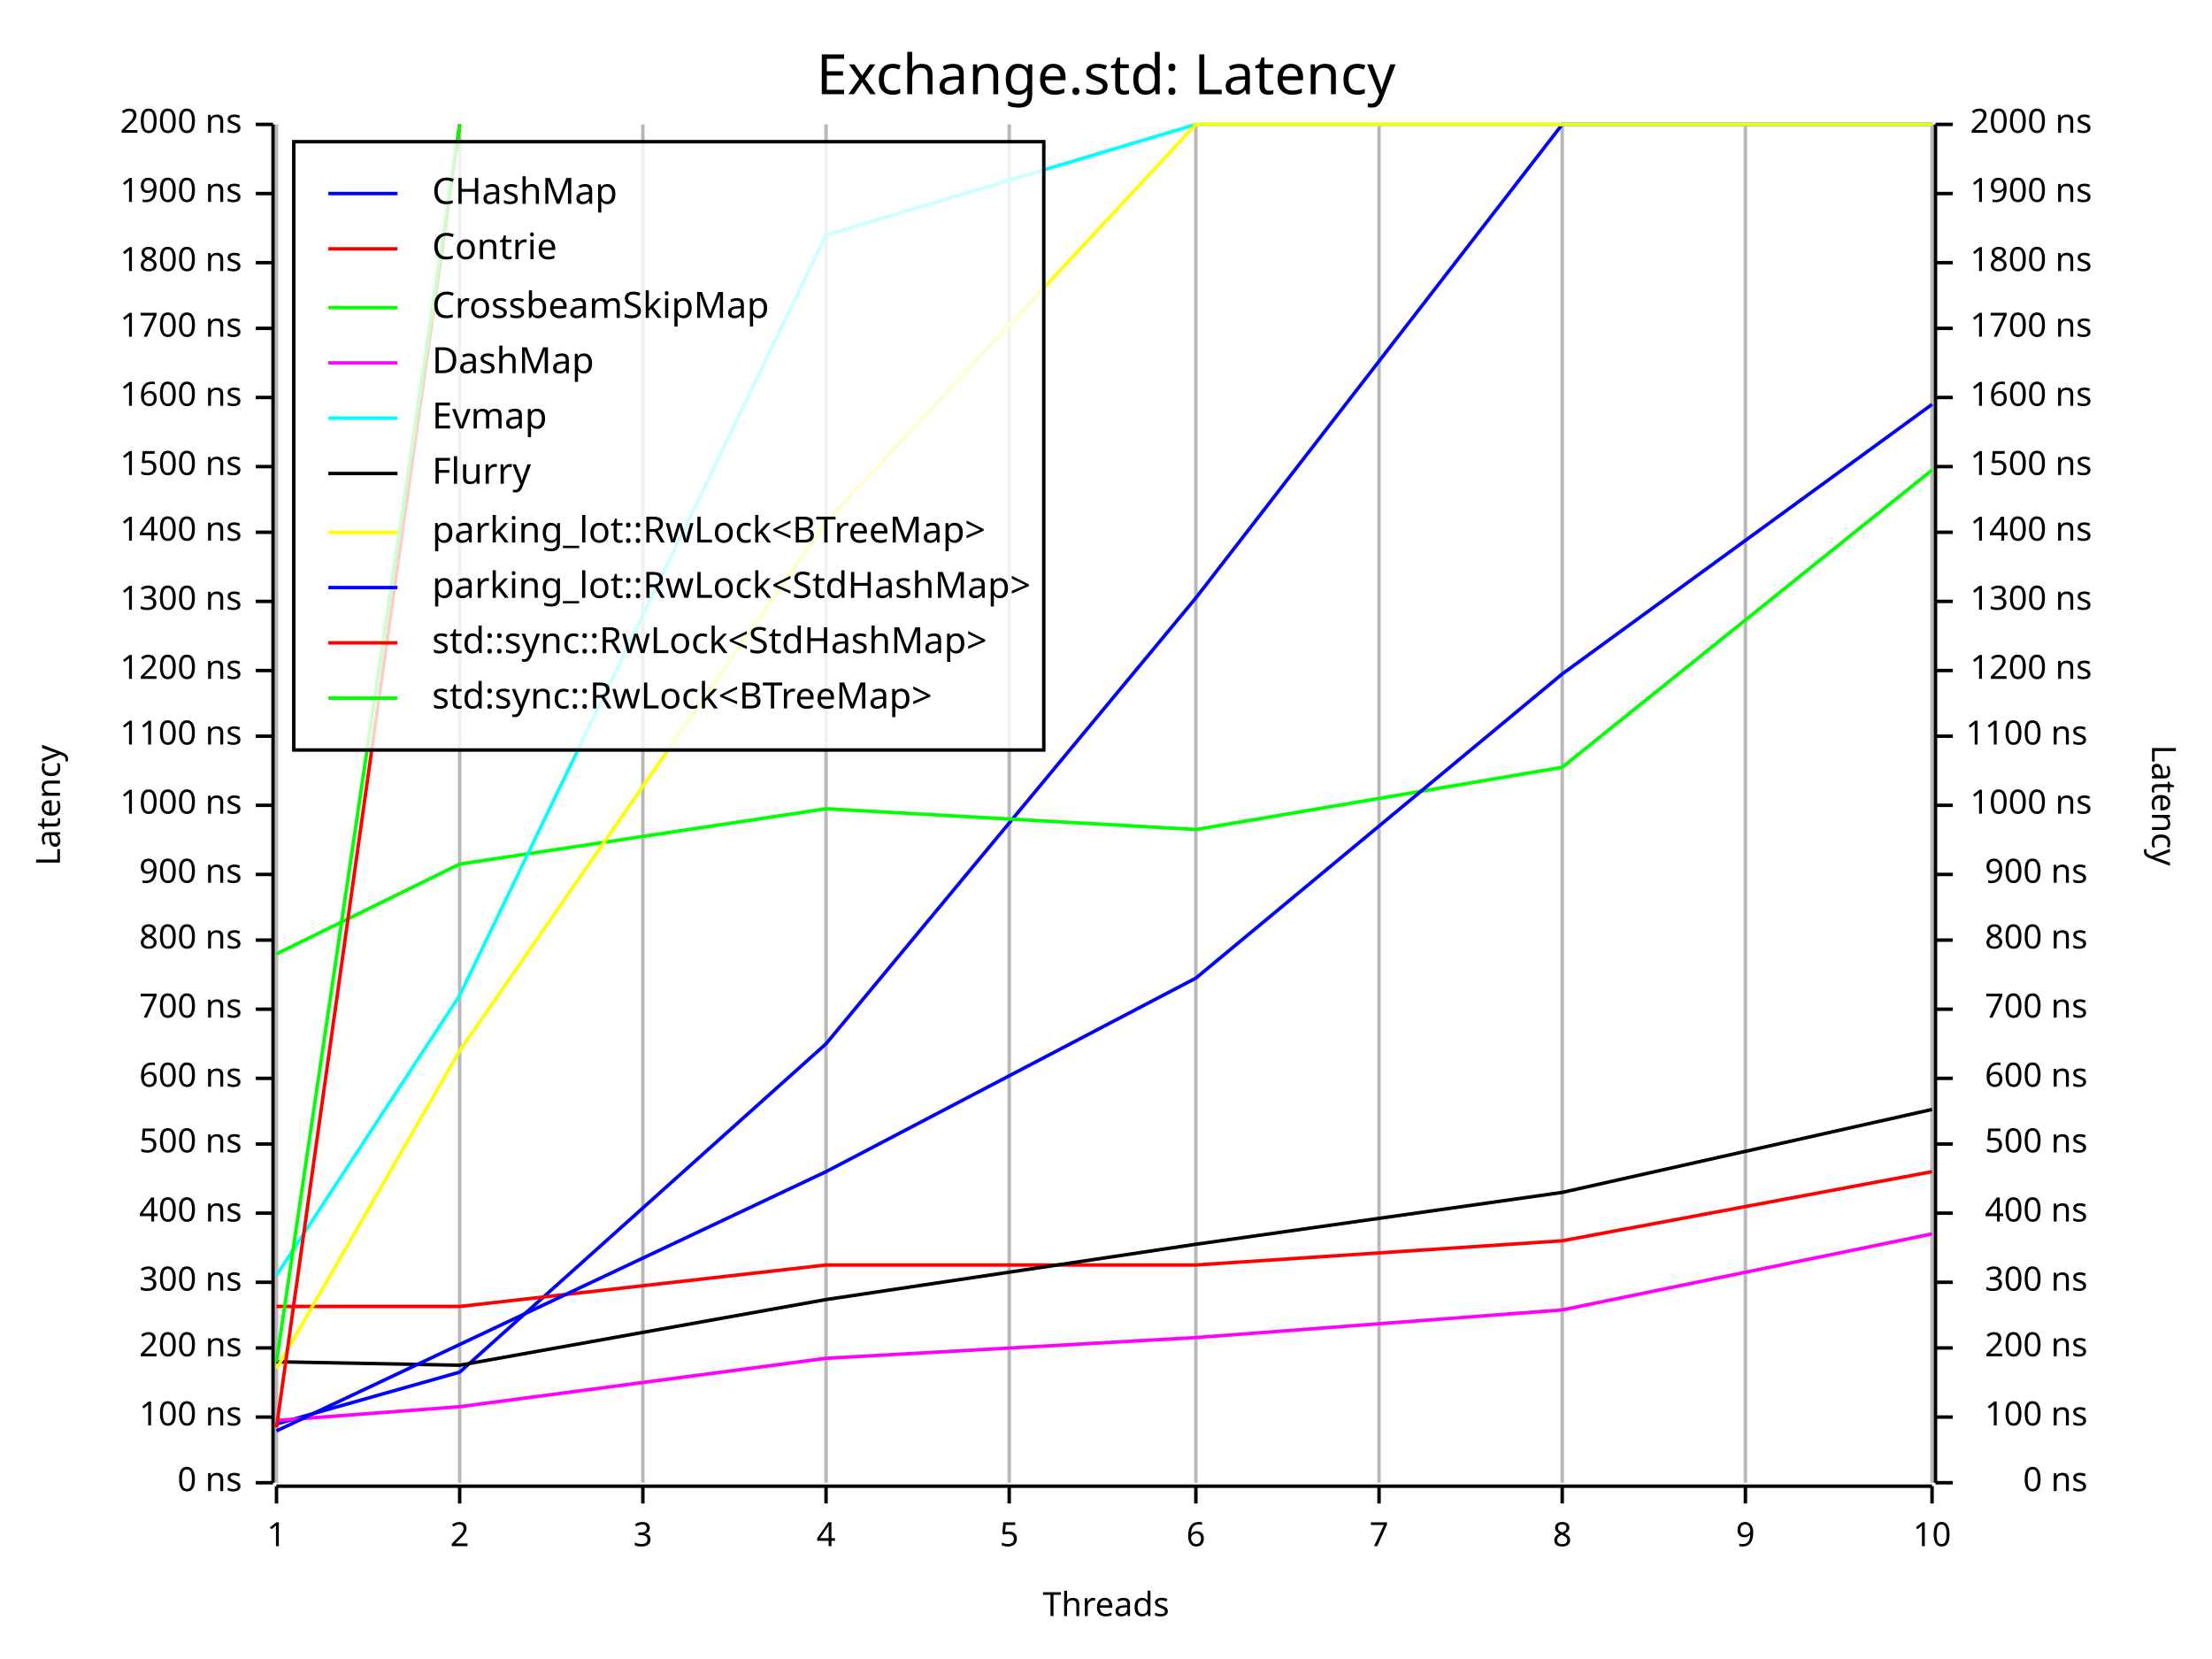
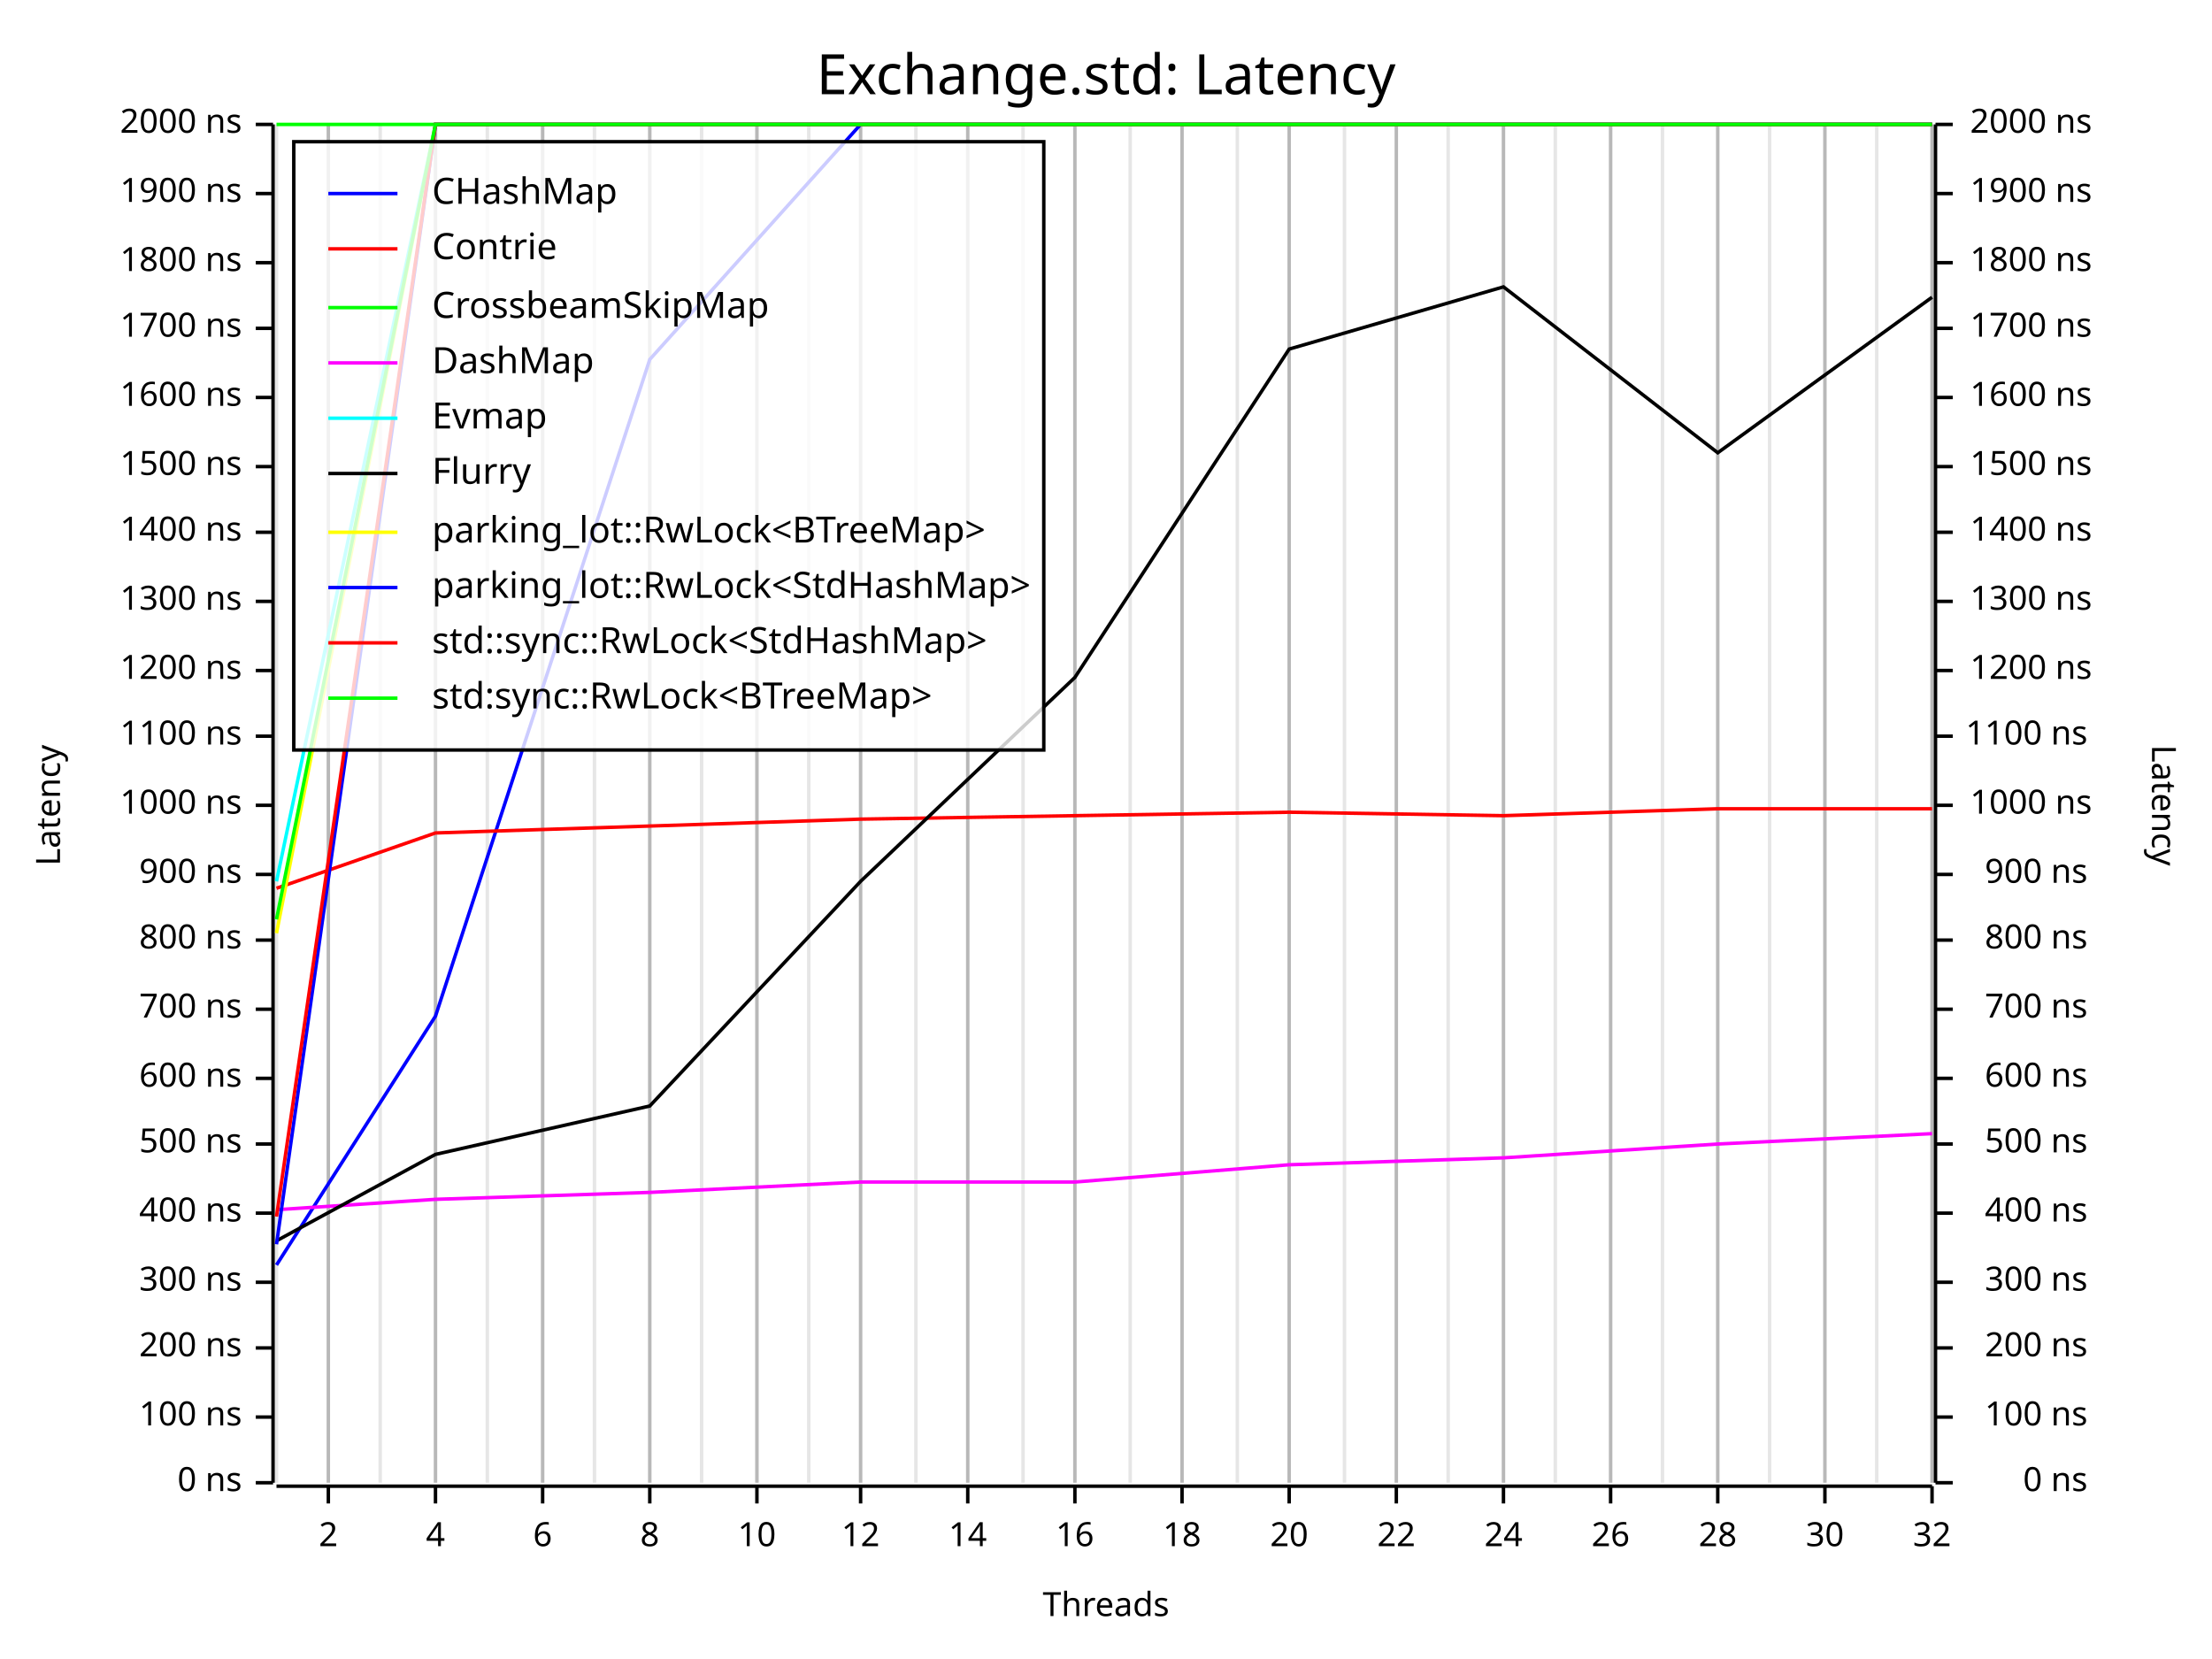
<svg xmlns="http://www.w3.org/2000/svg" width="640" height="480" viewBox="0 0 640 480">
  <rect x="0" y="0" width="640" height="480" opacity="1" fill="#FFFFFF" stroke="none" />
  <text x="320" y="15" dy="0.76em" text-anchor="middle" font-family="Fira Code" font-size="16.129" opacity="1" fill="#000000">
Exchange.std: Latency
</text>
  <line opacity="0.1" stroke="#000000" stroke-width="1" x1="80" y1="429" x2="80" y2="36" />
-   <line opacity="0.1" stroke="#000000" stroke-width="1" x1="133" y1="429" x2="133" y2="36" />
-   <line opacity="0.1" stroke="#000000" stroke-width="1" x1="186" y1="429" x2="186" y2="36" />
-   <line opacity="0.1" stroke="#000000" stroke-width="1" x1="239" y1="429" x2="239" y2="36" />
-   <line opacity="0.1" stroke="#000000" stroke-width="1" x1="292" y1="429" x2="292" y2="36" />
-   <line opacity="0.1" stroke="#000000" stroke-width="1" x1="346" y1="429" x2="346" y2="36" />
-   <line opacity="0.1" stroke="#000000" stroke-width="1" x1="399" y1="429" x2="399" y2="36" />
-   <line opacity="0.1" stroke="#000000" stroke-width="1" x1="452" y1="429" x2="452" y2="36" />
-   <line opacity="0.1" stroke="#000000" stroke-width="1" x1="505" y1="429" x2="505" y2="36" />
+   <line opacity="0.1" stroke="#000000" stroke-width="1" x1="95" y1="429" x2="95" y2="36" />
+   <line opacity="0.1" stroke="#000000" stroke-width="1" x1="110" y1="429" x2="110" y2="36" />
+   <line opacity="0.1" stroke="#000000" stroke-width="1" x1="126" y1="429" x2="126" y2="36" />
+   <line opacity="0.1" stroke="#000000" stroke-width="1" x1="141" y1="429" x2="141" y2="36" />
+   <line opacity="0.1" stroke="#000000" stroke-width="1" x1="157" y1="429" x2="157" y2="36" />
+   <line opacity="0.1" stroke="#000000" stroke-width="1" x1="172" y1="429" x2="172" y2="36" />
+   <line opacity="0.1" stroke="#000000" stroke-width="1" x1="188" y1="429" x2="188" y2="36" />
+   <line opacity="0.1" stroke="#000000" stroke-width="1" x1="203" y1="429" x2="203" y2="36" />
+   <line opacity="0.1" stroke="#000000" stroke-width="1" x1="219" y1="429" x2="219" y2="36" />
+   <line opacity="0.1" stroke="#000000" stroke-width="1" x1="234" y1="429" x2="234" y2="36" />
+   <line opacity="0.1" stroke="#000000" stroke-width="1" x1="249" y1="429" x2="249" y2="36" />
+   <line opacity="0.1" stroke="#000000" stroke-width="1" x1="265" y1="429" x2="265" y2="36" />
+   <line opacity="0.1" stroke="#000000" stroke-width="1" x1="280" y1="429" x2="280" y2="36" />
+   <line opacity="0.1" stroke="#000000" stroke-width="1" x1="296" y1="429" x2="296" y2="36" />
+   <line opacity="0.1" stroke="#000000" stroke-width="1" x1="311" y1="429" x2="311" y2="36" />
+   <line opacity="0.1" stroke="#000000" stroke-width="1" x1="327" y1="429" x2="327" y2="36" />
+   <line opacity="0.1" stroke="#000000" stroke-width="1" x1="342" y1="429" x2="342" y2="36" />
+   <line opacity="0.1" stroke="#000000" stroke-width="1" x1="358" y1="429" x2="358" y2="36" />
+   <line opacity="0.1" stroke="#000000" stroke-width="1" x1="373" y1="429" x2="373" y2="36" />
+   <line opacity="0.1" stroke="#000000" stroke-width="1" x1="389" y1="429" x2="389" y2="36" />
+   <line opacity="0.1" stroke="#000000" stroke-width="1" x1="404" y1="429" x2="404" y2="36" />
+   <line opacity="0.1" stroke="#000000" stroke-width="1" x1="419" y1="429" x2="419" y2="36" />
+   <line opacity="0.1" stroke="#000000" stroke-width="1" x1="435" y1="429" x2="435" y2="36" />
+   <line opacity="0.1" stroke="#000000" stroke-width="1" x1="450" y1="429" x2="450" y2="36" />
+   <line opacity="0.1" stroke="#000000" stroke-width="1" x1="466" y1="429" x2="466" y2="36" />
+   <line opacity="0.1" stroke="#000000" stroke-width="1" x1="481" y1="429" x2="481" y2="36" />
+   <line opacity="0.1" stroke="#000000" stroke-width="1" x1="497" y1="429" x2="497" y2="36" />
+   <line opacity="0.1" stroke="#000000" stroke-width="1" x1="512" y1="429" x2="512" y2="36" />
+   <line opacity="0.1" stroke="#000000" stroke-width="1" x1="528" y1="429" x2="528" y2="36" />
+   <line opacity="0.1" stroke="#000000" stroke-width="1" x1="543" y1="429" x2="543" y2="36" />
  <line opacity="0.1" stroke="#000000" stroke-width="1" x1="559" y1="429" x2="559" y2="36" />
  <text x="10" y="233" dy="0.76em" text-anchor="middle" font-family="sans-serif" font-size="9.677" opacity="1" fill="#000000" transform="rotate(270, 10, 233)">
Latency
</text>
  <text x="320" y="470" dy="-0.5ex" text-anchor="middle" font-family="sans-serif" font-size="9.677" opacity="1" fill="#000000">
Threads
</text>
  <text x="630" y="233" dy="0.76em" text-anchor="middle" font-family="sans-serif" font-size="9.677" opacity="1" fill="#000000" transform="rotate(90, 630, 233)">
Latency
</text>
-   <line opacity="0.2" stroke="#000000" stroke-width="1" x1="80" y1="429" x2="80" y2="36" />
-   <line opacity="0.2" stroke="#000000" stroke-width="1" x1="133" y1="429" x2="133" y2="36" />
-   <line opacity="0.2" stroke="#000000" stroke-width="1" x1="186" y1="429" x2="186" y2="36" />
-   <line opacity="0.2" stroke="#000000" stroke-width="1" x1="239" y1="429" x2="239" y2="36" />
-   <line opacity="0.2" stroke="#000000" stroke-width="1" x1="292" y1="429" x2="292" y2="36" />
-   <line opacity="0.2" stroke="#000000" stroke-width="1" x1="346" y1="429" x2="346" y2="36" />
-   <line opacity="0.2" stroke="#000000" stroke-width="1" x1="399" y1="429" x2="399" y2="36" />
-   <line opacity="0.2" stroke="#000000" stroke-width="1" x1="452" y1="429" x2="452" y2="36" />
-   <line opacity="0.2" stroke="#000000" stroke-width="1" x1="505" y1="429" x2="505" y2="36" />
+   <line opacity="0.2" stroke="#000000" stroke-width="1" x1="95" y1="429" x2="95" y2="36" />
+   <line opacity="0.2" stroke="#000000" stroke-width="1" x1="126" y1="429" x2="126" y2="36" />
+   <line opacity="0.2" stroke="#000000" stroke-width="1" x1="157" y1="429" x2="157" y2="36" />
+   <line opacity="0.2" stroke="#000000" stroke-width="1" x1="188" y1="429" x2="188" y2="36" />
+   <line opacity="0.2" stroke="#000000" stroke-width="1" x1="219" y1="429" x2="219" y2="36" />
+   <line opacity="0.2" stroke="#000000" stroke-width="1" x1="249" y1="429" x2="249" y2="36" />
+   <line opacity="0.2" stroke="#000000" stroke-width="1" x1="280" y1="429" x2="280" y2="36" />
+   <line opacity="0.2" stroke="#000000" stroke-width="1" x1="311" y1="429" x2="311" y2="36" />
+   <line opacity="0.2" stroke="#000000" stroke-width="1" x1="342" y1="429" x2="342" y2="36" />
+   <line opacity="0.2" stroke="#000000" stroke-width="1" x1="373" y1="429" x2="373" y2="36" />
+   <line opacity="0.2" stroke="#000000" stroke-width="1" x1="404" y1="429" x2="404" y2="36" />
+   <line opacity="0.2" stroke="#000000" stroke-width="1" x1="435" y1="429" x2="435" y2="36" />
+   <line opacity="0.2" stroke="#000000" stroke-width="1" x1="466" y1="429" x2="466" y2="36" />
+   <line opacity="0.2" stroke="#000000" stroke-width="1" x1="497" y1="429" x2="497" y2="36" />
+   <line opacity="0.2" stroke="#000000" stroke-width="1" x1="528" y1="429" x2="528" y2="36" />
  <line opacity="0.2" stroke="#000000" stroke-width="1" x1="559" y1="429" x2="559" y2="36" />
  <polyline fill="none" opacity="1" stroke="#000000" stroke-width="1" points="79,36 79,429 " />
  <text x="70" y="429" dy="0.5ex" text-anchor="end" font-family="sans-serif" font-size="9.677" opacity="1" fill="#000000">
0 ns
</text>
  <polyline fill="none" opacity="1" stroke="#000000" stroke-width="1" points="74,429 79,429 " />
  <text x="70" y="410" dy="0.5ex" text-anchor="end" font-family="sans-serif" font-size="9.677" opacity="1" fill="#000000">
100 ns
</text>
  <polyline fill="none" opacity="1" stroke="#000000" stroke-width="1" points="74,410 79,410 " />
  <text x="70" y="390" dy="0.5ex" text-anchor="end" font-family="sans-serif" font-size="9.677" opacity="1" fill="#000000">
200 ns
</text>
  <polyline fill="none" opacity="1" stroke="#000000" stroke-width="1" points="74,390 79,390 " />
  <text x="70" y="371" dy="0.5ex" text-anchor="end" font-family="sans-serif" font-size="9.677" opacity="1" fill="#000000">
300 ns
</text>
  <polyline fill="none" opacity="1" stroke="#000000" stroke-width="1" points="74,371 79,371 " />
  <text x="70" y="351" dy="0.5ex" text-anchor="end" font-family="sans-serif" font-size="9.677" opacity="1" fill="#000000">
400 ns
</text>
  <polyline fill="none" opacity="1" stroke="#000000" stroke-width="1" points="74,351 79,351 " />
  <text x="70" y="331" dy="0.5ex" text-anchor="end" font-family="sans-serif" font-size="9.677" opacity="1" fill="#000000">
500 ns
</text>
  <polyline fill="none" opacity="1" stroke="#000000" stroke-width="1" points="74,331 79,331 " />
  <text x="70" y="312" dy="0.5ex" text-anchor="end" font-family="sans-serif" font-size="9.677" opacity="1" fill="#000000">
600 ns
</text>
  <polyline fill="none" opacity="1" stroke="#000000" stroke-width="1" points="74,312 79,312 " />
  <text x="70" y="292" dy="0.5ex" text-anchor="end" font-family="sans-serif" font-size="9.677" opacity="1" fill="#000000">
700 ns
</text>
  <polyline fill="none" opacity="1" stroke="#000000" stroke-width="1" points="74,292 79,292 " />
  <text x="70" y="272" dy="0.5ex" text-anchor="end" font-family="sans-serif" font-size="9.677" opacity="1" fill="#000000">
800 ns
</text>
  <polyline fill="none" opacity="1" stroke="#000000" stroke-width="1" points="74,272 79,272 " />
  <text x="70" y="253" dy="0.5ex" text-anchor="end" font-family="sans-serif" font-size="9.677" opacity="1" fill="#000000">
900 ns
</text>
  <polyline fill="none" opacity="1" stroke="#000000" stroke-width="1" points="74,253 79,253 " />
  <text x="70" y="233" dy="0.5ex" text-anchor="end" font-family="sans-serif" font-size="9.677" opacity="1" fill="#000000">
1000 ns
</text>
  <polyline fill="none" opacity="1" stroke="#000000" stroke-width="1" points="74,233 79,233 " />
  <text x="70" y="213" dy="0.5ex" text-anchor="end" font-family="sans-serif" font-size="9.677" opacity="1" fill="#000000">
1100 ns
</text>
  <polyline fill="none" opacity="1" stroke="#000000" stroke-width="1" points="74,213 79,213 " />
  <text x="70" y="194" dy="0.5ex" text-anchor="end" font-family="sans-serif" font-size="9.677" opacity="1" fill="#000000">
1200 ns
</text>
  <polyline fill="none" opacity="1" stroke="#000000" stroke-width="1" points="74,194 79,194 " />
  <text x="70" y="174" dy="0.5ex" text-anchor="end" font-family="sans-serif" font-size="9.677" opacity="1" fill="#000000">
1300 ns
</text>
  <polyline fill="none" opacity="1" stroke="#000000" stroke-width="1" points="74,174 79,174 " />
  <text x="70" y="154" dy="0.5ex" text-anchor="end" font-family="sans-serif" font-size="9.677" opacity="1" fill="#000000">
1400 ns
</text>
  <polyline fill="none" opacity="1" stroke="#000000" stroke-width="1" points="74,154 79,154 " />
  <text x="70" y="135" dy="0.5ex" text-anchor="end" font-family="sans-serif" font-size="9.677" opacity="1" fill="#000000">
1500 ns
</text>
  <polyline fill="none" opacity="1" stroke="#000000" stroke-width="1" points="74,135 79,135 " />
  <text x="70" y="115" dy="0.5ex" text-anchor="end" font-family="sans-serif" font-size="9.677" opacity="1" fill="#000000">
1600 ns
</text>
  <polyline fill="none" opacity="1" stroke="#000000" stroke-width="1" points="74,115 79,115 " />
  <text x="70" y="95" dy="0.5ex" text-anchor="end" font-family="sans-serif" font-size="9.677" opacity="1" fill="#000000">
1700 ns
</text>
  <polyline fill="none" opacity="1" stroke="#000000" stroke-width="1" points="74,95 79,95 " />
  <text x="70" y="76" dy="0.5ex" text-anchor="end" font-family="sans-serif" font-size="9.677" opacity="1" fill="#000000">
1800 ns
</text>
  <polyline fill="none" opacity="1" stroke="#000000" stroke-width="1" points="74,76 79,76 " />
  <text x="70" y="56" dy="0.5ex" text-anchor="end" font-family="sans-serif" font-size="9.677" opacity="1" fill="#000000">
1900 ns
</text>
  <polyline fill="none" opacity="1" stroke="#000000" stroke-width="1" points="74,56 79,56 " />
  <text x="70" y="36" dy="0.5ex" text-anchor="end" font-family="sans-serif" font-size="9.677" opacity="1" fill="#000000">
2000 ns
</text>
  <polyline fill="none" opacity="1" stroke="#000000" stroke-width="1" points="74,36 79,36 " />
  <polyline fill="none" opacity="1" stroke="#000000" stroke-width="1" points="80,430 559,430 " />
-   <text x="80" y="440" dy="0.76em" text-anchor="middle" font-family="sans-serif" font-size="9.677" opacity="1" fill="#000000">
- 1
- </text>
-   <polyline fill="none" opacity="1" stroke="#000000" stroke-width="1" points="80,430 80,435 " />
-   <text x="133" y="440" dy="0.76em" text-anchor="middle" font-family="sans-serif" font-size="9.677" opacity="1" fill="#000000">
+   <text x="95" y="440" dy="0.76em" text-anchor="middle" font-family="sans-serif" font-size="9.677" opacity="1" fill="#000000">
2
</text>
-   <polyline fill="none" opacity="1" stroke="#000000" stroke-width="1" points="133,430 133,435 " />
-   <text x="186" y="440" dy="0.76em" text-anchor="middle" font-family="sans-serif" font-size="9.677" opacity="1" fill="#000000">
- 3
- </text>
-   <polyline fill="none" opacity="1" stroke="#000000" stroke-width="1" points="186,430 186,435 " />
-   <text x="239" y="440" dy="0.76em" text-anchor="middle" font-family="sans-serif" font-size="9.677" opacity="1" fill="#000000">
+   <polyline fill="none" opacity="1" stroke="#000000" stroke-width="1" points="95,430 95,435 " />
+   <text x="126" y="440" dy="0.76em" text-anchor="middle" font-family="sans-serif" font-size="9.677" opacity="1" fill="#000000">
4
</text>
-   <polyline fill="none" opacity="1" stroke="#000000" stroke-width="1" points="239,430 239,435 " />
-   <text x="292" y="440" dy="0.76em" text-anchor="middle" font-family="sans-serif" font-size="9.677" opacity="1" fill="#000000">
- 5
- </text>
-   <polyline fill="none" opacity="1" stroke="#000000" stroke-width="1" points="292,430 292,435 " />
-   <text x="346" y="440" dy="0.76em" text-anchor="middle" font-family="sans-serif" font-size="9.677" opacity="1" fill="#000000">
+   <polyline fill="none" opacity="1" stroke="#000000" stroke-width="1" points="126,430 126,435 " />
+   <text x="157" y="440" dy="0.76em" text-anchor="middle" font-family="sans-serif" font-size="9.677" opacity="1" fill="#000000">
6
</text>
-   <polyline fill="none" opacity="1" stroke="#000000" stroke-width="1" points="346,430 346,435 " />
-   <text x="399" y="440" dy="0.76em" text-anchor="middle" font-family="sans-serif" font-size="9.677" opacity="1" fill="#000000">
- 7
- </text>
-   <polyline fill="none" opacity="1" stroke="#000000" stroke-width="1" points="399,430 399,435 " />
-   <text x="452" y="440" dy="0.76em" text-anchor="middle" font-family="sans-serif" font-size="9.677" opacity="1" fill="#000000">
+   <polyline fill="none" opacity="1" stroke="#000000" stroke-width="1" points="157,430 157,435 " />
+   <text x="188" y="440" dy="0.76em" text-anchor="middle" font-family="sans-serif" font-size="9.677" opacity="1" fill="#000000">
8
</text>
-   <polyline fill="none" opacity="1" stroke="#000000" stroke-width="1" points="452,430 452,435 " />
-   <text x="505" y="440" dy="0.76em" text-anchor="middle" font-family="sans-serif" font-size="9.677" opacity="1" fill="#000000">
- 9
- </text>
-   <polyline fill="none" opacity="1" stroke="#000000" stroke-width="1" points="505,430 505,435 " />
+   <polyline fill="none" opacity="1" stroke="#000000" stroke-width="1" points="188,430 188,435 " />
+   <text x="219" y="440" dy="0.76em" text-anchor="middle" font-family="sans-serif" font-size="9.677" opacity="1" fill="#000000">
+ 10
+ </text>
+   <polyline fill="none" opacity="1" stroke="#000000" stroke-width="1" points="219,430 219,435 " />
+   <text x="249" y="440" dy="0.76em" text-anchor="middle" font-family="sans-serif" font-size="9.677" opacity="1" fill="#000000">
+ 12
+ </text>
+   <polyline fill="none" opacity="1" stroke="#000000" stroke-width="1" points="249,430 249,435 " />
+   <text x="280" y="440" dy="0.76em" text-anchor="middle" font-family="sans-serif" font-size="9.677" opacity="1" fill="#000000">
+ 14
+ </text>
+   <polyline fill="none" opacity="1" stroke="#000000" stroke-width="1" points="280,430 280,435 " />
+   <text x="311" y="440" dy="0.76em" text-anchor="middle" font-family="sans-serif" font-size="9.677" opacity="1" fill="#000000">
+ 16
+ </text>
+   <polyline fill="none" opacity="1" stroke="#000000" stroke-width="1" points="311,430 311,435 " />
+   <text x="342" y="440" dy="0.76em" text-anchor="middle" font-family="sans-serif" font-size="9.677" opacity="1" fill="#000000">
+ 18
+ </text>
+   <polyline fill="none" opacity="1" stroke="#000000" stroke-width="1" points="342,430 342,435 " />
+   <text x="373" y="440" dy="0.76em" text-anchor="middle" font-family="sans-serif" font-size="9.677" opacity="1" fill="#000000">
+ 20
+ </text>
+   <polyline fill="none" opacity="1" stroke="#000000" stroke-width="1" points="373,430 373,435 " />
+   <text x="404" y="440" dy="0.76em" text-anchor="middle" font-family="sans-serif" font-size="9.677" opacity="1" fill="#000000">
+ 22
+ </text>
+   <polyline fill="none" opacity="1" stroke="#000000" stroke-width="1" points="404,430 404,435 " />
+   <text x="435" y="440" dy="0.76em" text-anchor="middle" font-family="sans-serif" font-size="9.677" opacity="1" fill="#000000">
+ 24
+ </text>
+   <polyline fill="none" opacity="1" stroke="#000000" stroke-width="1" points="435,430 435,435 " />
+   <text x="466" y="440" dy="0.76em" text-anchor="middle" font-family="sans-serif" font-size="9.677" opacity="1" fill="#000000">
+ 26
+ </text>
+   <polyline fill="none" opacity="1" stroke="#000000" stroke-width="1" points="466,430 466,435 " />
+   <text x="497" y="440" dy="0.76em" text-anchor="middle" font-family="sans-serif" font-size="9.677" opacity="1" fill="#000000">
+ 28
+ </text>
+   <polyline fill="none" opacity="1" stroke="#000000" stroke-width="1" points="497,430 497,435 " />
+   <text x="528" y="440" dy="0.76em" text-anchor="middle" font-family="sans-serif" font-size="9.677" opacity="1" fill="#000000">
+ 30
+ </text>
+   <polyline fill="none" opacity="1" stroke="#000000" stroke-width="1" points="528,430 528,435 " />
  <text x="559" y="440" dy="0.76em" text-anchor="middle" font-family="sans-serif" font-size="9.677" opacity="1" fill="#000000">
- 10
+ 32
</text>
  <polyline fill="none" opacity="1" stroke="#000000" stroke-width="1" points="559,430 559,435 " />
  <polyline fill="none" opacity="1" stroke="#000000" stroke-width="1" points="560,36 560,429 " />
  <text x="604" y="429" dy="0.5ex" text-anchor="end" font-family="sans-serif" font-size="9.677" opacity="1" fill="#000000">
0 ns
</text>
  <polyline fill="none" opacity="1" stroke="#000000" stroke-width="1" points="560,429 565,429 " />
  <text x="604" y="410" dy="0.5ex" text-anchor="end" font-family="sans-serif" font-size="9.677" opacity="1" fill="#000000">
100 ns
</text>
  <polyline fill="none" opacity="1" stroke="#000000" stroke-width="1" points="560,410 565,410 " />
  <text x="604" y="390" dy="0.5ex" text-anchor="end" font-family="sans-serif" font-size="9.677" opacity="1" fill="#000000">
200 ns
</text>
  <polyline fill="none" opacity="1" stroke="#000000" stroke-width="1" points="560,390 565,390 " />
  <text x="604" y="371" dy="0.5ex" text-anchor="end" font-family="sans-serif" font-size="9.677" opacity="1" fill="#000000">
300 ns
</text>
  <polyline fill="none" opacity="1" stroke="#000000" stroke-width="1" points="560,371 565,371 " />
  <text x="604" y="351" dy="0.5ex" text-anchor="end" font-family="sans-serif" font-size="9.677" opacity="1" fill="#000000">
400 ns
</text>
  <polyline fill="none" opacity="1" stroke="#000000" stroke-width="1" points="560,351 565,351 " />
  <text x="604" y="331" dy="0.5ex" text-anchor="end" font-family="sans-serif" font-size="9.677" opacity="1" fill="#000000">
500 ns
</text>
  <polyline fill="none" opacity="1" stroke="#000000" stroke-width="1" points="560,331 565,331 " />
  <text x="604" y="312" dy="0.5ex" text-anchor="end" font-family="sans-serif" font-size="9.677" opacity="1" fill="#000000">
600 ns
</text>
  <polyline fill="none" opacity="1" stroke="#000000" stroke-width="1" points="560,312 565,312 " />
  <text x="604" y="292" dy="0.5ex" text-anchor="end" font-family="sans-serif" font-size="9.677" opacity="1" fill="#000000">
700 ns
</text>
  <polyline fill="none" opacity="1" stroke="#000000" stroke-width="1" points="560,292 565,292 " />
  <text x="604" y="272" dy="0.5ex" text-anchor="end" font-family="sans-serif" font-size="9.677" opacity="1" fill="#000000">
800 ns
</text>
  <polyline fill="none" opacity="1" stroke="#000000" stroke-width="1" points="560,272 565,272 " />
  <text x="604" y="253" dy="0.5ex" text-anchor="end" font-family="sans-serif" font-size="9.677" opacity="1" fill="#000000">
900 ns
</text>
  <polyline fill="none" opacity="1" stroke="#000000" stroke-width="1" points="560,253 565,253 " />
  <text x="570" y="233" dy="0.5ex" text-anchor="start" font-family="sans-serif" font-size="9.677" opacity="1" fill="#000000">
1000 ns
</text>
  <polyline fill="none" opacity="1" stroke="#000000" stroke-width="1" points="560,233 565,233 " />
  <text x="604" y="213" dy="0.5ex" text-anchor="end" font-family="sans-serif" font-size="9.677" opacity="1" fill="#000000">
1100 ns
</text>
  <polyline fill="none" opacity="1" stroke="#000000" stroke-width="1" points="560,213 565,213 " />
  <text x="570" y="194" dy="0.5ex" text-anchor="start" font-family="sans-serif" font-size="9.677" opacity="1" fill="#000000">
1200 ns
</text>
  <polyline fill="none" opacity="1" stroke="#000000" stroke-width="1" points="560,194 565,194 " />
  <text x="570" y="174" dy="0.5ex" text-anchor="start" font-family="sans-serif" font-size="9.677" opacity="1" fill="#000000">
1300 ns
</text>
  <polyline fill="none" opacity="1" stroke="#000000" stroke-width="1" points="560,174 565,174 " />
  <text x="570" y="154" dy="0.5ex" text-anchor="start" font-family="sans-serif" font-size="9.677" opacity="1" fill="#000000">
1400 ns
</text>
  <polyline fill="none" opacity="1" stroke="#000000" stroke-width="1" points="560,154 565,154 " />
  <text x="570" y="135" dy="0.5ex" text-anchor="start" font-family="sans-serif" font-size="9.677" opacity="1" fill="#000000">
1500 ns
</text>
  <polyline fill="none" opacity="1" stroke="#000000" stroke-width="1" points="560,135 565,135 " />
  <text x="570" y="115" dy="0.5ex" text-anchor="start" font-family="sans-serif" font-size="9.677" opacity="1" fill="#000000">
1600 ns
</text>
  <polyline fill="none" opacity="1" stroke="#000000" stroke-width="1" points="560,115 565,115 " />
  <text x="570" y="95" dy="0.5ex" text-anchor="start" font-family="sans-serif" font-size="9.677" opacity="1" fill="#000000">
1700 ns
</text>
  <polyline fill="none" opacity="1" stroke="#000000" stroke-width="1" points="560,95 565,95 " />
  <text x="570" y="76" dy="0.5ex" text-anchor="start" font-family="sans-serif" font-size="9.677" opacity="1" fill="#000000">
1800 ns
</text>
  <polyline fill="none" opacity="1" stroke="#000000" stroke-width="1" points="560,76 565,76 " />
  <text x="570" y="56" dy="0.5ex" text-anchor="start" font-family="sans-serif" font-size="9.677" opacity="1" fill="#000000">
1900 ns
</text>
  <polyline fill="none" opacity="1" stroke="#000000" stroke-width="1" points="560,56 565,56 " />
  <text x="570" y="36" dy="0.5ex" text-anchor="start" font-family="sans-serif" font-size="9.677" opacity="1" fill="#000000">
2000 ns
</text>
  <polyline fill="none" opacity="1" stroke="#000000" stroke-width="1" points="560,36 565,36 " />
-   <polyline fill="none" opacity="1" stroke="#0000FF" stroke-width="1" points="80,412 133,397 239,302 346,173 452,36 559,36 " />
-   <polyline fill="none" opacity="1" stroke="#FF0000" stroke-width="1" points="80,378 133,378 239,366 346,366 452,359 559,339 " />
-   <polyline fill="none" opacity="1" stroke="#00FF00" stroke-width="1" points="80,276 133,250 239,234 346,240 452,222 559,136 " />
-   <polyline fill="none" opacity="1" stroke="#FF00FF" stroke-width="1" points="80,411 133,407 239,393 346,387 452,379 559,357 " />
-   <polyline fill="none" opacity="1" stroke="#00FFFF" stroke-width="1" points="80,369 133,288 239,68 346,36 452,36 559,36 " />
-   <polyline fill="none" opacity="1" stroke="#000000" stroke-width="1" points="80,394 133,395 239,376 346,360 452,345 559,321 " />
-   <polyline fill="none" opacity="1" stroke="#FFFF00" stroke-width="1" points="80,396 133,304 239,151 346,36 452,36 559,36 " />
-   <polyline fill="none" opacity="1" stroke="#0000FF" stroke-width="1" points="80,414 133,389 239,339 346,283 452,195 559,117 " />
-   <polyline fill="none" opacity="1" stroke="#FF0000" stroke-width="1" points="80,413 133,36 " />
-   <polyline fill="none" opacity="1" stroke="#00FF00" stroke-width="1" points="80,394 133,36 " />
+   <polyline fill="none" opacity="1" stroke="#0000FF" stroke-width="1" points="80,366 126,294 188,104 249,36 311,36 373,36 435,36 497,36 559,36 " />
+   <polyline fill="none" opacity="1" stroke="#FF0000" stroke-width="1" points="80,257 126,241 188,239 249,237 311,236 373,235 435,236 497,234 559,234 " />
+   <polyline fill="none" opacity="1" stroke="#00FF00" stroke-width="1" points="80,36 126,36 188,36 249,36 311,36 373,36 435,36 497,36 559,36 " />
+   <polyline fill="none" opacity="1" stroke="#FF00FF" stroke-width="1" points="80,350 126,347 188,345 249,342 311,342 373,337 435,335 497,331 559,328 " />
+   <polyline fill="none" opacity="1" stroke="#00FFFF" stroke-width="1" points="80,255 126,36 188,36 249,36 311,36 373,36 435,36 497,36 559,36 " />
+   <polyline fill="none" opacity="1" stroke="#000000" stroke-width="1" points="80,359 126,334 188,320 249,255 311,196 373,101 435,83 497,131 559,86 " />
+   <polyline fill="none" opacity="1" stroke="#FFFF00" stroke-width="1" points="80,270 126,36 188,36 249,36 311,36 373,36 435,36 497,36 559,36 " />
+   <polyline fill="none" opacity="1" stroke="#0000FF" stroke-width="1" points="80,360 126,36 188,36 249,36 311,36 373,36 435,36 497,36 559,36 " />
+   <polyline fill="none" opacity="1" stroke="#FF0000" stroke-width="1" points="80,352 126,36 188,36 249,36 311,36 373,36 435,36 497,36 559,36 " />
+   <polyline fill="none" opacity="1" stroke="#00FF00" stroke-width="1" points="80,266 126,36 188,36 249,36 311,36 373,36 435,36 497,36 559,36 " />
  <rect x="85" y="41" width="217" height="176" opacity="0.8" fill="#FFFFFF" stroke="none" />
  <rect x="85" y="41" width="217" height="176" opacity="1" fill="none" stroke="#000000" />
  <text x="125" y="51" dy="0.76em" text-anchor="start" font-family="Fira Code" font-size="10.484" opacity="1" fill="#000000">
CHashMap
</text>
  <text x="125" y="67" dy="0.76em" text-anchor="start" font-family="Fira Code" font-size="10.484" opacity="1" fill="#000000">
Contrie
</text>
  <text x="125" y="84" dy="0.76em" text-anchor="start" font-family="Fira Code" font-size="10.484" opacity="1" fill="#000000">
CrossbeamSkipMap
</text>
  <text x="125" y="100" dy="0.76em" text-anchor="start" font-family="Fira Code" font-size="10.484" opacity="1" fill="#000000">
DashMap
</text>
  <text x="125" y="116" dy="0.76em" text-anchor="start" font-family="Fira Code" font-size="10.484" opacity="1" fill="#000000">
Evmap
</text>
  <text x="125" y="132" dy="0.76em" text-anchor="start" font-family="Fira Code" font-size="10.484" opacity="1" fill="#000000">
Flurry
</text>
  <text x="125" y="149" dy="0.76em" text-anchor="start" font-family="Fira Code" font-size="10.484" opacity="1" fill="#000000">
parking_lot::RwLock&lt;BTreeMap&gt;
</text>
  <text x="125" y="165" dy="0.76em" text-anchor="start" font-family="Fira Code" font-size="10.484" opacity="1" fill="#000000">
parking_lot::RwLock&lt;StdHashMap&gt;
</text>
  <text x="125" y="181" dy="0.76em" text-anchor="start" font-family="Fira Code" font-size="10.484" opacity="1" fill="#000000">
std::sync::RwLock&lt;StdHashMap&gt;
</text>
  <text x="125" y="197" dy="0.76em" text-anchor="start" font-family="Fira Code" font-size="10.484" opacity="1" fill="#000000">
std:sync::RwLock&lt;BTreeMap&gt;
</text>
  <polyline fill="none" opacity="1" stroke="#0000FF" stroke-width="1" points="95,56 115,56 " />
  <polyline fill="none" opacity="1" stroke="#FF0000" stroke-width="1" points="95,72 115,72 " />
  <polyline fill="none" opacity="1" stroke="#00FF00" stroke-width="1" points="95,89 115,89 " />
  <polyline fill="none" opacity="1" stroke="#FF00FF" stroke-width="1" points="95,105 115,105 " />
  <polyline fill="none" opacity="1" stroke="#00FFFF" stroke-width="1" points="95,121 115,121 " />
  <polyline fill="none" opacity="1" stroke="#000000" stroke-width="1" points="95,137 115,137 " />
  <polyline fill="none" opacity="1" stroke="#FFFF00" stroke-width="1" points="95,154 115,154 " />
  <polyline fill="none" opacity="1" stroke="#0000FF" stroke-width="1" points="95,170 115,170 " />
  <polyline fill="none" opacity="1" stroke="#FF0000" stroke-width="1" points="95,186 115,186 " />
  <polyline fill="none" opacity="1" stroke="#00FF00" stroke-width="1" points="95,202 115,202 " />
</svg>
